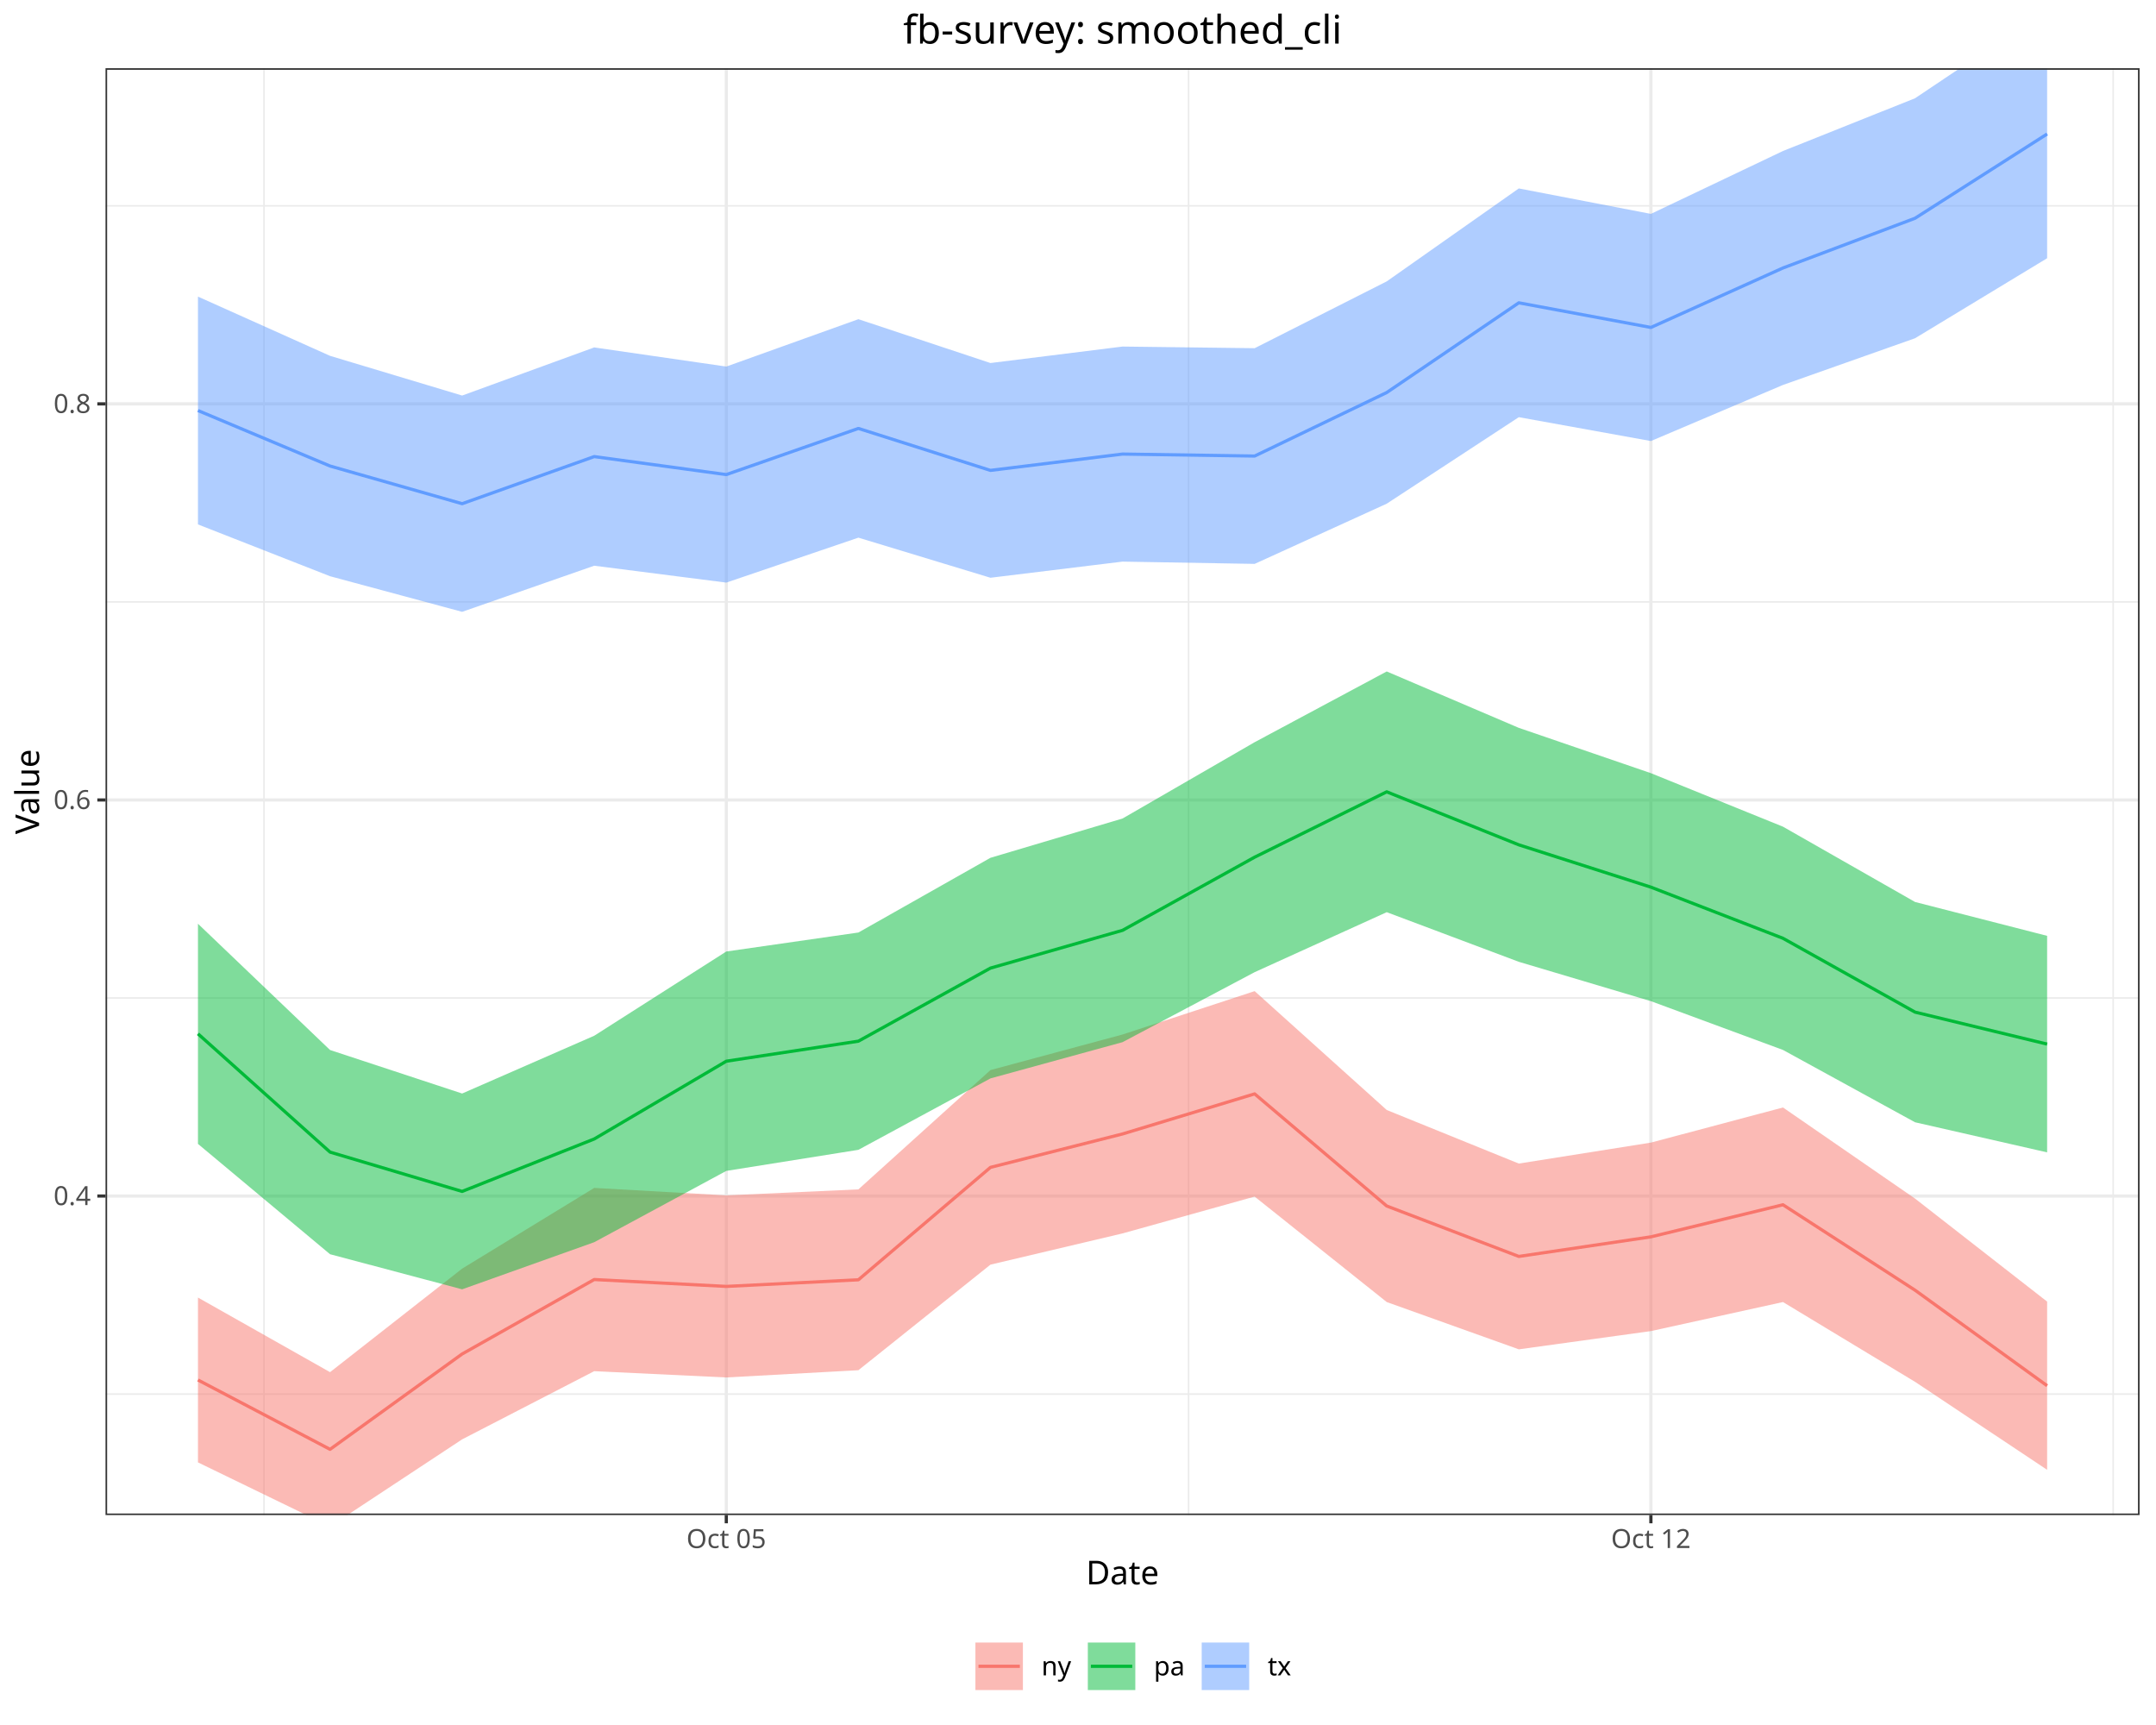
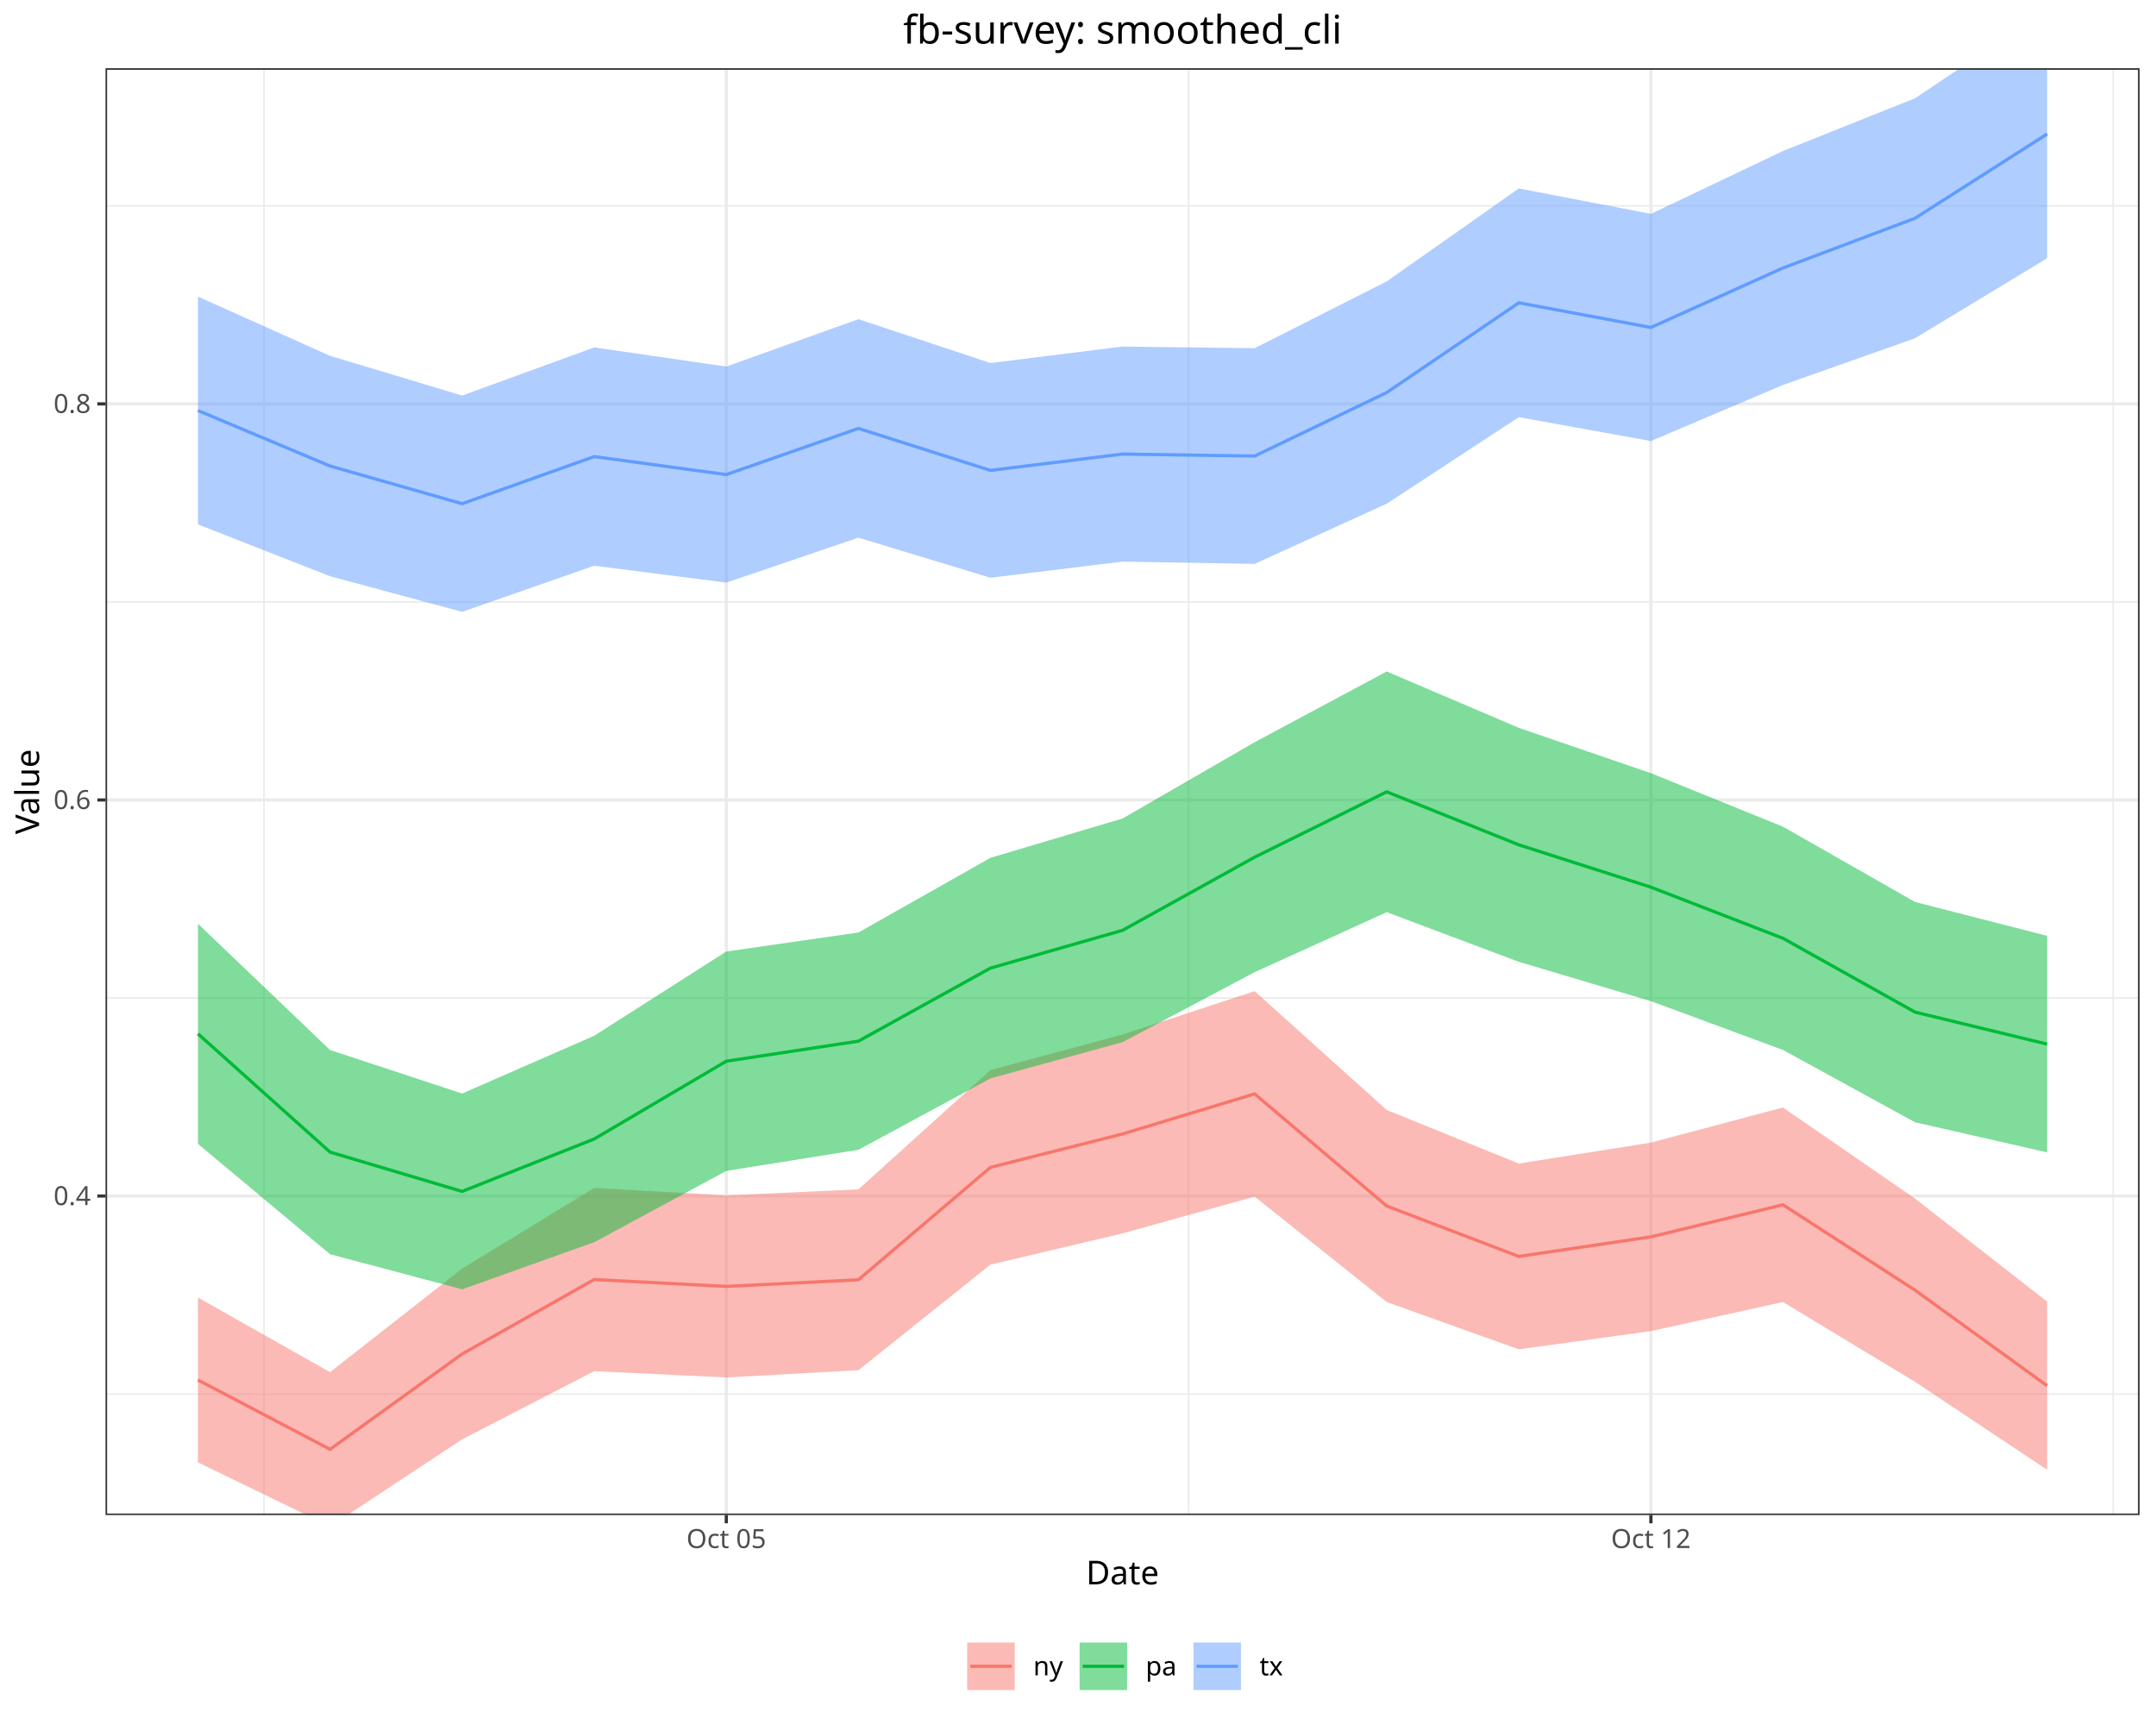
<svg xmlns="http://www.w3.org/2000/svg" class="svglite" data-engine-version="2.0" width="720.00pt" height="576.00pt" viewBox="0 0 720.00 576.00">
  <defs>
    <style type="text/css">
    .svglite line, .svglite polyline, .svglite polygon, .svglite path, .svglite rect, .svglite circle {
      fill: none;
      stroke: #000000;
      stroke-linecap: round;
      stroke-linejoin: round;
      stroke-miterlimit: 10.00;
    }
  </style>
  </defs>
  <rect width="100%" height="100%" style="stroke: none; fill: #FFFFFF;" />
  <defs>
    <clipPath id="cpMC4wMHw3MjAuMDB8MC4wMHw1NzYuMDA=">
      <rect x="0.00" y="0.00" width="720.00" height="576.00" />
    </clipPath>
  </defs>
  <g clip-path="url(#cpMC4wMHw3MjAuMDB8MC4wMHw1NzYuMDA=)">
    <rect x="0.00" y="0.00" width="720.00" height="576.00" style="stroke-width: 1.07; stroke: #FFFFFF; fill: #FFFFFF;" />
  </g>
  <defs>
    <clipPath id="cpMzUuMjR8NzE0LjUyfDIyLjc4fDUwNS45MQ==">
      <rect x="35.24" y="22.78" width="679.28" height="483.13" />
    </clipPath>
  </defs>
  <g clip-path="url(#cpMzUuMjR8NzE0LjUyfDIyLjc4fDUwNS45MQ==)">
    <rect x="35.24" y="22.78" width="679.28" height="483.13" style="stroke-width: 1.07; stroke: none; fill: #FFFFFF;" />
    <polyline points="35.24,465.50 714.52,465.50 " style="stroke-width: 0.53; stroke: #EBEBEB; stroke-linecap: butt;" />
    <polyline points="35.24,333.24 714.52,333.24 " style="stroke-width: 0.53; stroke: #EBEBEB; stroke-linecap: butt;" />
    <polyline points="35.24,200.99 714.52,200.99 " style="stroke-width: 0.53; stroke: #EBEBEB; stroke-linecap: butt;" />
    <polyline points="35.24,68.73 714.52,68.73 " style="stroke-width: 0.53; stroke: #EBEBEB; stroke-linecap: butt;" />
    <polyline points="88.17,505.91 88.17,22.78 " style="stroke-width: 0.53; stroke: #EBEBEB; stroke-linecap: butt;" />
    <polyline points="396.93,505.91 396.93,22.78 " style="stroke-width: 0.53; stroke: #EBEBEB; stroke-linecap: butt;" />
    <polyline points="705.70,505.91 705.70,22.78 " style="stroke-width: 0.53; stroke: #EBEBEB; stroke-linecap: butt;" />
    <polyline points="35.24,399.37 714.52,399.37 " style="stroke-width: 1.07; stroke: #EBEBEB; stroke-linecap: butt;" />
    <polyline points="35.24,267.12 714.52,267.12 " style="stroke-width: 1.07; stroke: #EBEBEB; stroke-linecap: butt;" />
    <polyline points="35.24,134.86 714.52,134.86 " style="stroke-width: 1.07; stroke: #EBEBEB; stroke-linecap: butt;" />
    <polyline points="242.55,505.91 242.55,22.78 " style="stroke-width: 1.07; stroke: #EBEBEB; stroke-linecap: butt;" />
    <polyline points="551.32,505.91 551.32,22.78 " style="stroke-width: 1.07; stroke: #EBEBEB; stroke-linecap: butt;" />
    <polyline points="66.11,460.79 110.22,483.95 154.33,452.11 198.44,427.25 242.55,429.55 286.66,427.34 330.77,389.80 374.88,378.64 418.99,365.26 463.10,402.70 507.21,419.54 551.32,413.00 595.43,402.29 639.53,430.81 683.64,462.71 " style="stroke-width: 1.07; stroke: #F8766D; stroke-linecap: butt;" />
    <polyline points="66.11,345.20 110.22,384.70 154.33,397.83 198.44,380.32 242.55,354.35 286.66,347.66 330.77,323.26 374.88,310.65 418.99,286.22 463.10,264.40 507.21,282.10 551.32,296.23 595.43,313.31 639.53,337.96 683.64,348.64 " style="stroke-width: 1.07; stroke: #00BA38; stroke-linecap: butt;" />
    <polyline points="66.11,137.08 110.22,155.61 154.33,168.19 198.44,152.46 242.55,158.47 286.66,143.06 330.77,157.07 374.88,151.62 418.99,152.28 463.10,131.07 507.21,101.11 551.32,109.34 595.43,89.48 639.53,72.88 683.64,44.74 " style="stroke-width: 1.07; stroke: #619CFF; stroke-linecap: butt;" />
    <polygon points="66.11,433.27 110.22,458.18 154.33,423.61 198.44,396.66 242.55,399.15 286.66,397.15 330.77,357.31 374.88,345.43 418.99,330.95 463.10,370.64 507.21,388.53 551.32,381.53 595.43,369.80 639.53,400.22 683.64,434.62 683.64,490.79 639.53,461.41 595.43,434.77 551.32,444.47 507.21,450.56 463.10,434.77 418.99,399.56 374.88,411.85 330.77,422.28 286.66,457.53 242.55,459.95 198.44,457.85 154.33,480.62 110.22,509.72 66.11,488.31 " style="stroke-width: 0.00; stroke: none; stroke-linecap: butt; fill: #F8766D; fill-opacity: 0.50;" />
    <polyline points="66.11,433.27 110.22,458.18 154.33,423.61 198.44,396.66 242.55,399.15 286.66,397.15 330.77,357.31 374.88,345.43 418.99,330.95 463.10,370.64 507.21,388.53 551.32,381.53 595.43,369.80 639.53,400.22 683.64,434.62 " style="stroke-width: 1.07; stroke: none; stroke-linecap: butt;" />
    <polyline points="683.64,490.79 639.53,461.41 595.43,434.77 551.32,444.47 507.21,450.56 463.10,434.77 418.99,399.56 374.88,411.85 330.77,422.28 286.66,457.53 242.55,459.95 198.44,457.85 154.33,480.62 110.22,509.72 66.11,488.31 " style="stroke-width: 1.07; stroke: none; stroke-linecap: butt;" />
    <polygon points="66.11,308.45 110.22,350.61 154.33,365.14 198.44,345.85 242.55,317.72 286.66,311.38 330.77,286.43 374.88,273.31 418.99,247.83 463.10,224.21 507.21,243.04 551.32,258.17 595.43,276.04 639.53,301.18 683.64,312.49 683.64,384.79 639.53,374.74 595.43,350.59 551.32,334.30 507.21,321.16 463.10,304.59 418.99,324.62 374.88,347.99 330.77,360.09 286.66,383.94 242.55,390.98 198.44,414.79 154.33,430.52 110.22,418.80 66.11,381.96 " style="stroke-width: 0.00; stroke: none; stroke-linecap: butt; fill: #00BA38; fill-opacity: 0.50;" />
    <polyline points="66.11,308.45 110.22,350.61 154.33,365.14 198.44,345.85 242.55,317.72 286.66,311.38 330.77,286.43 374.88,273.31 418.99,247.83 463.10,224.21 507.21,243.04 551.32,258.17 595.43,276.04 639.53,301.18 683.64,312.49 " style="stroke-width: 1.07; stroke: none; stroke-linecap: butt;" />
    <polyline points="683.64,384.79 639.53,374.74 595.43,350.59 551.32,334.30 507.21,321.16 463.10,304.59 418.99,324.62 374.88,347.99 330.77,360.09 286.66,383.94 242.55,390.98 198.44,414.79 154.33,430.52 110.22,418.80 66.11,381.96 " style="stroke-width: 1.07; stroke: none; stroke-linecap: butt;" />
    <polygon points="66.11,99.04 110.22,118.82 154.33,132.08 198.44,116.01 242.55,122.40 286.66,106.58 330.77,121.22 374.88,115.72 418.99,116.27 463.10,93.96 507.21,62.92 551.32,71.42 595.43,50.42 639.53,32.81 683.64,3.25 683.64,86.23 639.53,112.95 595.43,128.54 551.32,147.27 507.21,139.30 463.10,168.19 418.99,188.29 374.88,187.53 330.77,192.92 286.66,179.53 242.55,194.54 198.44,188.90 154.33,204.30 110.22,192.41 66.11,175.11 " style="stroke-width: 0.00; stroke: none; stroke-linecap: butt; fill: #619CFF; fill-opacity: 0.50;" />
    <polyline points="66.11,99.04 110.22,118.82 154.33,132.08 198.44,116.01 242.55,122.40 286.66,106.58 330.77,121.22 374.88,115.72 418.99,116.27 463.10,93.96 507.21,62.92 551.32,71.42 595.43,50.42 639.53,32.81 683.64,3.25 " style="stroke-width: 1.07; stroke: none; stroke-linecap: butt;" />
    <polyline points="683.64,86.23 639.53,112.95 595.43,128.54 551.32,147.27 507.21,139.30 463.10,168.19 418.99,188.29 374.88,187.53 330.77,192.92 286.66,179.53 242.55,194.54 198.44,188.90 154.33,204.30 110.22,192.41 66.11,175.11 " style="stroke-width: 1.07; stroke: none; stroke-linecap: butt;" />
    <rect x="35.24" y="22.78" width="679.28" height="483.13" style="stroke-width: 1.07; stroke: #333333;" />
  </g>
  <g clip-path="url(#cpMC4wMHw3MjAuMDB8MC4wMHw1NzYuMDA=)">
    <text x="30.31" y="402.40" text-anchor="end" style="font-size: 8.80px; fill: #4D4D4D; font-family: sans;" textLength="12.23px" lengthAdjust="spacingAndGlyphs">0.4</text>
    <text x="30.31" y="270.14" text-anchor="end" style="font-size: 8.80px; fill: #4D4D4D; font-family: sans;" textLength="12.23px" lengthAdjust="spacingAndGlyphs">0.6</text>
    <text x="30.31" y="137.88" text-anchor="end" style="font-size: 8.80px; fill: #4D4D4D; font-family: sans;" textLength="12.23px" lengthAdjust="spacingAndGlyphs">0.8</text>
    <polyline points="32.50,399.37 35.24,399.37 " style="stroke-width: 1.07; stroke: #333333; stroke-linecap: butt;" />
    <polyline points="32.50,267.12 35.24,267.12 " style="stroke-width: 1.07; stroke: #333333; stroke-linecap: butt;" />
    <polyline points="32.50,134.86 35.24,134.86 " style="stroke-width: 1.07; stroke: #333333; stroke-linecap: butt;" />
    <polyline points="242.55,508.65 242.55,505.91 " style="stroke-width: 1.07; stroke: #333333; stroke-linecap: butt;" />
    <polyline points="551.32,508.65 551.32,505.91 " style="stroke-width: 1.07; stroke: #333333; stroke-linecap: butt;" />
    <text x="242.55" y="516.90" text-anchor="middle" style="font-size: 8.80px; fill: #4D4D4D; font-family: sans;" textLength="25.93px" lengthAdjust="spacingAndGlyphs">Oct 05</text>
    <text x="551.32" y="516.90" text-anchor="middle" style="font-size: 8.80px; fill: #4D4D4D; font-family: sans;" textLength="25.93px" lengthAdjust="spacingAndGlyphs">Oct 12</text>
    <text x="374.88" y="529.04" text-anchor="middle" style="font-size: 11.00px; font-family: sans;" textLength="23.24px" lengthAdjust="spacingAndGlyphs">Date</text>
    <text transform="translate(13.05,264.35) rotate(-90)" text-anchor="middle" style="font-size: 11.00px; font-family: sans;" textLength="28.14px" lengthAdjust="spacingAndGlyphs">Value</text>
-     <rect x="314.07" y="542.28" width="121.61" height="28.24" style="stroke-width: 1.07; stroke: none; fill: #FFFFFF;" />
-     <rect x="325.03" y="547.76" width="17.28" height="17.28" style="stroke-width: 1.07; stroke: none; fill: #FFFFFF;" />
-     <line x1="326.76" y1="556.40" x2="340.58" y2="556.40" style="stroke-width: 1.07; stroke: #F8766D; stroke-linecap: butt;" />
-     <rect x="325.74" y="548.47" width="15.86" height="15.86" style="stroke-width: 1.07; stroke: none; stroke-linecap: butt; stroke-linejoin: miter; fill: #F8766D; fill-opacity: 0.50;" />
-     <rect x="362.57" y="547.76" width="17.28" height="17.28" style="stroke-width: 1.07; stroke: none; fill: #FFFFFF;" />
-     <line x1="364.30" y1="556.40" x2="378.12" y2="556.40" style="stroke-width: 1.07; stroke: #00BA38; stroke-linecap: butt;" />
-     <rect x="363.28" y="548.47" width="15.86" height="15.86" style="stroke-width: 1.07; stroke: none; stroke-linecap: butt; stroke-linejoin: miter; fill: #00BA38; fill-opacity: 0.50;" />
-     <rect x="400.60" y="547.76" width="17.28" height="17.28" style="stroke-width: 1.07; stroke: none; fill: #FFFFFF;" />
-     <line x1="402.33" y1="556.40" x2="416.15" y2="556.40" style="stroke-width: 1.07; stroke: #619CFF; stroke-linecap: butt;" />
-     <rect x="401.31" y="548.47" width="15.86" height="15.86" style="stroke-width: 1.07; stroke: none; stroke-linecap: butt; stroke-linejoin: miter; fill: #619CFF; fill-opacity: 0.50;" />
-     <text x="347.79" y="559.43" style="font-size: 8.80px; font-family: sans;" textLength="9.30px" lengthAdjust="spacingAndGlyphs">ny</text>
-     <text x="385.33" y="559.43" style="font-size: 8.80px; font-family: sans;" textLength="9.79px" lengthAdjust="spacingAndGlyphs">pa</text>
-     <text x="423.36" y="559.43" style="font-size: 8.80px; font-family: sans;" textLength="6.85px" lengthAdjust="spacingAndGlyphs">tx</text>
+     <rect x="316.81" y="542.28" width="116.13" height="28.24" style="stroke-width: 1.07; stroke: none; fill: #FFFFFF;" />
+     <rect x="322.29" y="547.76" width="17.28" height="17.28" style="stroke-width: 1.07; stroke: none; fill: #FFFFFF;" />
+     <line x1="324.02" y1="556.40" x2="337.85" y2="556.40" style="stroke-width: 1.07; stroke: #F8766D; stroke-linecap: butt;" />
+     <rect x="323.00" y="548.47" width="15.86" height="15.86" style="stroke-width: 1.07; stroke: none; stroke-linecap: butt; fill: #F8766D; fill-opacity: 0.50;" />
+     <rect x="359.83" y="547.76" width="17.28" height="17.28" style="stroke-width: 1.07; stroke: none; fill: #FFFFFF;" />
+     <line x1="361.56" y1="556.40" x2="375.38" y2="556.40" style="stroke-width: 1.07; stroke: #00BA38; stroke-linecap: butt;" />
+     <rect x="360.54" y="548.47" width="15.86" height="15.86" style="stroke-width: 1.07; stroke: none; stroke-linecap: butt; fill: #00BA38; fill-opacity: 0.50;" />
+     <rect x="397.86" y="547.76" width="17.28" height="17.28" style="stroke-width: 1.07; stroke: none; fill: #FFFFFF;" />
+     <line x1="399.59" y1="556.40" x2="413.41" y2="556.40" style="stroke-width: 1.07; stroke: #619CFF; stroke-linecap: butt;" />
+     <rect x="398.57" y="548.47" width="15.86" height="15.86" style="stroke-width: 1.07; stroke: none; stroke-linecap: butt; fill: #619CFF; fill-opacity: 0.50;" />
+     <text x="345.05" y="559.43" style="font-size: 8.80px; font-family: sans;" textLength="9.30px" lengthAdjust="spacingAndGlyphs">ny</text>
+     <text x="382.59" y="559.43" style="font-size: 8.80px; font-family: sans;" textLength="9.79px" lengthAdjust="spacingAndGlyphs">pa</text>
+     <text x="420.62" y="559.43" style="font-size: 8.80px; font-family: sans;" textLength="6.85px" lengthAdjust="spacingAndGlyphs">tx</text>
    <text x="374.88" y="14.56" text-anchor="middle" style="font-size: 13.20px; font-family: sans;" textLength="139.42px" lengthAdjust="spacingAndGlyphs">fb-survey: smoothed_cli</text>
  </g>
</svg>
